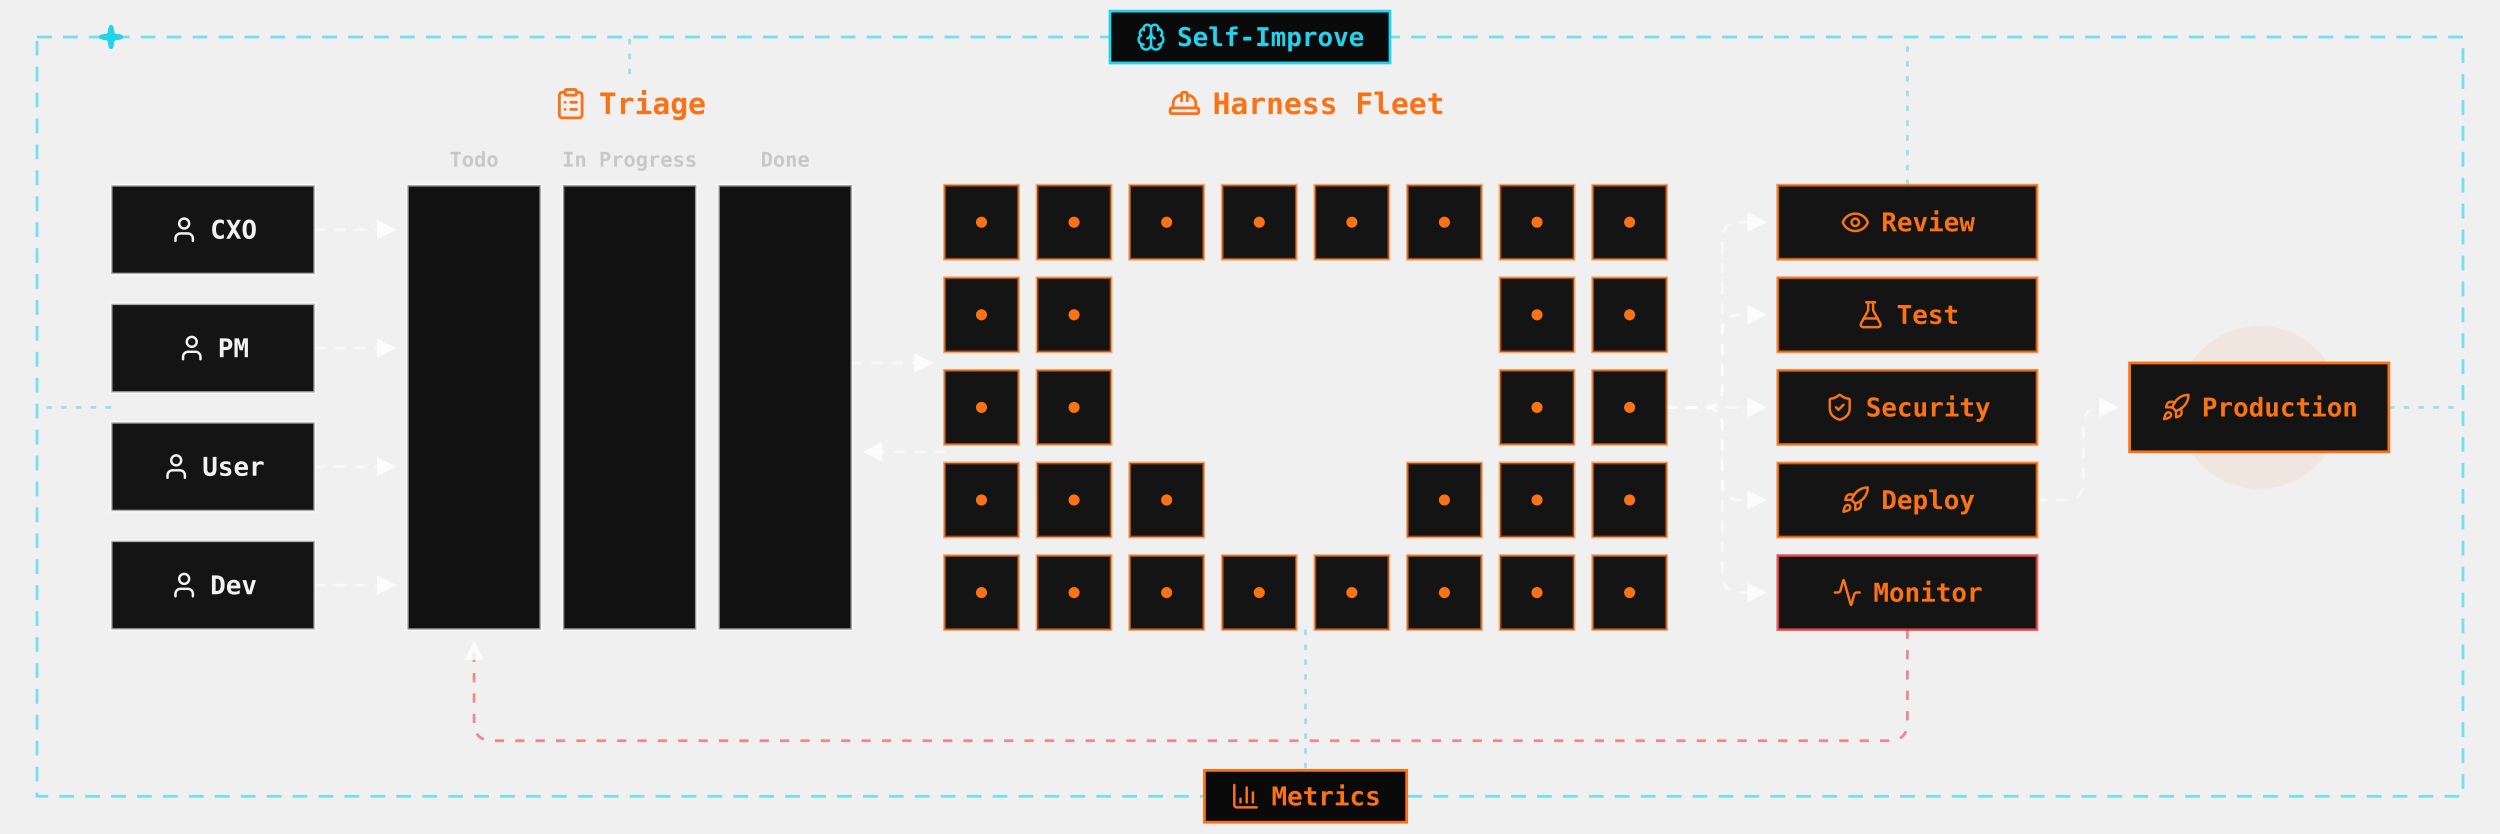
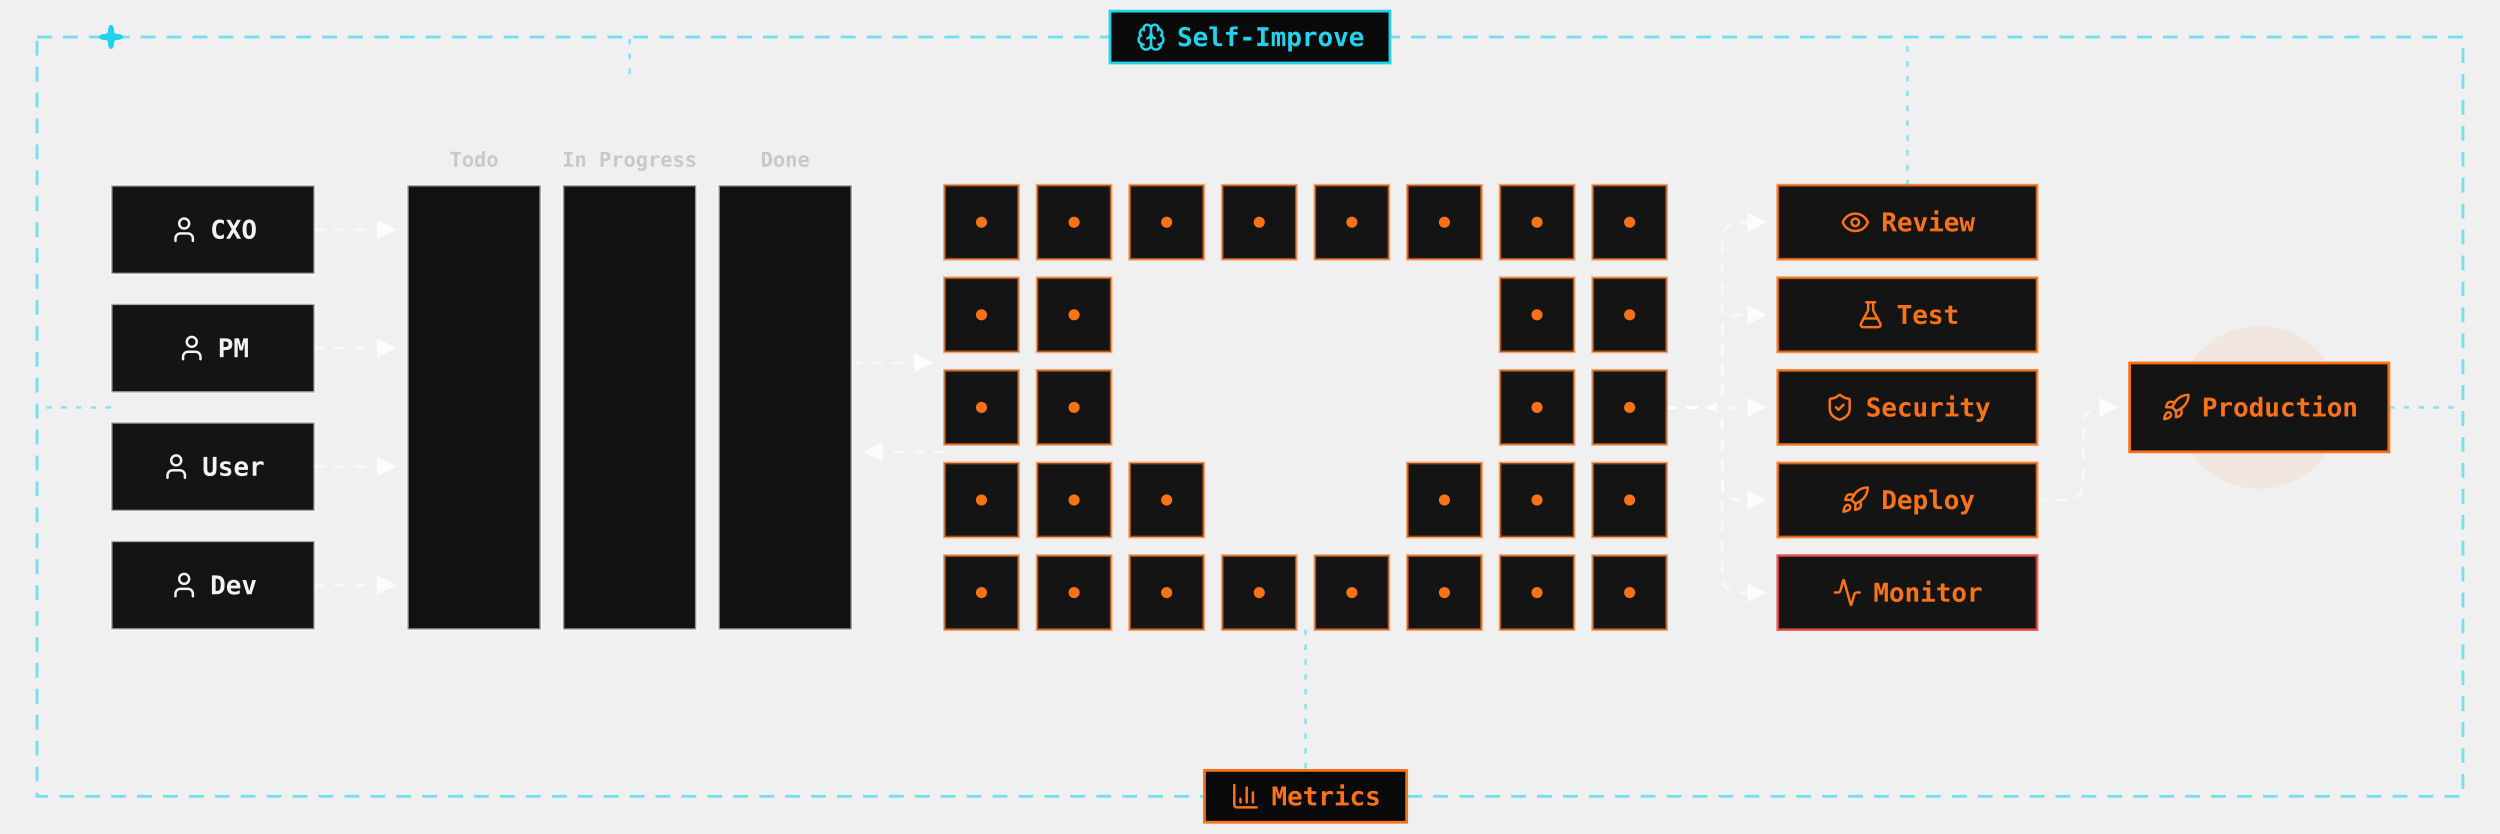
<svg xmlns="http://www.w3.org/2000/svg" viewBox="-60 -20 1350 450" font-family="Space Mono, ui-monospace, Menlo, monospace">
  <defs>
    <marker id="arr" viewBox="0 0 10 10" refX="8" refY="5" markerWidth="7" markerHeight="7" orient="auto">
      <path d="M0 0 L10 5 L0 10 Z" fill="rgba(255,255,255,0.8)" />
    </marker>
    <path id="u0" d="M110 104 H152" />
    <path id="u1" d="M110 168 H152" />
    <path id="u2" d="M110 232 H152" />
    <path id="u3" d="M110 296 H152" />
    <path id="tf" d="M400 176 H442" />
    <path id="ft" d="M450 224 H408" />
    <path id="s0" d="M840 200 H860 Q870 200 870 190 V110 Q870 100 880 100 H892" />
    <path id="s1" d="M840 200 H860 Q870 200 870 190 V160 Q870 150 880 150 H892" />
    <path id="s2" d="M840 200 H892" />
    <path id="s3" d="M840 200 H860 Q870 200 870 210 V240 Q870 250 880 250 H892" />
    <path id="s4" d="M840 200 H860 Q870 200 870 210 V290 Q870 300 880 300 H892" />
    <path id="dp" d="M1040 250 H1055 Q1065 250 1065 240 V210 Q1065 200 1075 200 H1082" />
    <path id="ob" d="M970 320 V370 Q970 380 960 380 H206 Q196 380 196 370 V328" />
  </defs>
  <g fill="none" stroke="rgba(255,255,255,0.55)" stroke-width="1.5" stroke-dasharray="5 6" stroke-linecap="round" marker-end="url(#arr)">
    <use href="#u0" />
    <use href="#u1" />
    <use href="#u2" />
    <use href="#u3" />
    <use href="#tf" />
    <use href="#ft" />
    <use href="#s0" />
    <use href="#s1" />
    <use href="#s2" />
    <use href="#s3" />
    <use href="#s4" />
    <use href="#dp" />
    <animate attributeName="stroke-dashoffset" from="0" to="-22" dur="1s" repeatCount="indefinite" />
  </g>
-   <use href="#ob" fill="none" stroke="rgba(239,68,68,0.6)" stroke-width="1.5" stroke-dasharray="5 6" marker-end="url(#arr)" />
  <path id="ring" d="M-40 0 H1270 V410 H-40 Z" fill="none" stroke="#22d3ee" stroke-opacity="0.6" stroke-width="1.5" stroke-dasharray="8 6">
    <animate attributeName="stroke-dashoffset" from="0" to="-28" dur="1.5s" repeatCount="indefinite" />
  </path>
  <g>
    <g transform="translate(-7 -7) scale(0.58)" fill="#22d3ee" stroke="#22d3ee" stroke-width="2" stroke-linejoin="round">
      <path d="M11.017 2.814a1 1 0 0 1 1.966 0l1.051 5.558a2 2 0 0 0 1.594 1.594l5.558 1.051a1 1 0 0 1 0 1.966l-5.558 1.051a2 2 0 0 0-1.594 1.594l-1.051 5.558a1 1 0 0 1-1.966 0l-1.051-5.558a2 2 0 0 0-1.594-1.594l-5.558-1.051a1 1 0 0 1 0-1.966l5.558-1.051a2 2 0 0 0 1.594-1.594z" />
    </g>
    <animateMotion dur="12s" begin="0s" repeatCount="indefinite">
      <mpath href="#ring" />
    </animateMotion>
  </g>
  <g>
    <g transform="translate(-7 -7) scale(0.58)" fill="#22d3ee" stroke="#22d3ee" stroke-width="2" stroke-linejoin="round">
      <path d="M11.017 2.814a1 1 0 0 1 1.966 0l1.051 5.558a2 2 0 0 0 1.594 1.594l5.558 1.051a1 1 0 0 1 0 1.966l-5.558 1.051a2 2 0 0 0-1.594 1.594l-1.051 5.558a1 1 0 0 1-1.966 0l-1.051-5.558a2 2 0 0 0-1.594-1.594l-5.558-1.051a1 1 0 0 1 0-1.966l5.558-1.051a2 2 0 0 0 1.594-1.594z" />
    </g>
    <animateMotion dur="12s" begin="-4s" repeatCount="indefinite">
      <mpath href="#ring" />
    </animateMotion>
  </g>
  <g>
    <g transform="translate(-7 -7) scale(0.58)" fill="#22d3ee" stroke="#22d3ee" stroke-width="2" stroke-linejoin="round">
      <path d="M11.017 2.814a1 1 0 0 1 1.966 0l1.051 5.558a2 2 0 0 0 1.594 1.594l5.558 1.051a1 1 0 0 1 0 1.966l-5.558 1.051a2 2 0 0 0-1.594 1.594l-1.051 5.558a1 1 0 0 1-1.966 0l-1.051-5.558a2 2 0 0 0-1.594-1.594l-5.558-1.051a1 1 0 0 1 0-1.966l5.558-1.051a2 2 0 0 0 1.594-1.594z" />
    </g>
    <animateMotion dur="12s" begin="-8s" repeatCount="indefinite">
      <mpath href="#ring" />
    </animateMotion>
  </g>
  <path d="M0 200 H-40" fill="none" stroke="#22d3ee" stroke-opacity="0.45" stroke-width="1.5" stroke-dasharray="3 5" />
  <circle r="4" fill="#fff" opacity="0">
    <animate attributeName="opacity" values="1;1;0;0" keyTimes="0;0.24;0.25;1" dur="6s" begin="-0.0s" repeatCount="indefinite" />
    <animateMotion path="M0 200 H-40" dur="6s" begin="-0.0s" repeatCount="indefinite" keyPoints="0;1;1" keyTimes="0;0.25;1" calcMode="linear" />
  </circle>
  <g opacity="0">
    <animate attributeName="opacity" values="0;0;1;1;0;0" keyTimes="0;0.5;0.51;0.74;0.75;1" dur="6s" begin="-0.0s" repeatCount="indefinite" />
    <g transform="translate(-7 -7) scale(0.58)" fill="#22d3ee" stroke="#22d3ee" stroke-width="2" stroke-linejoin="round">
      <path d="M11.017 2.814a1 1 0 0 1 1.966 0l1.051 5.558a2 2 0 0 0 1.594 1.594l5.558 1.051a1 1 0 0 1 0 1.966l-5.558 1.051a2 2 0 0 0-1.594 1.594l-1.051 5.558a1 1 0 0 1-1.966 0l-1.051-5.558a2 2 0 0 0-1.594-1.594l-5.558-1.051a1 1 0 0 1 0-1.966l5.558-1.051a2 2 0 0 0 1.594-1.594z" />
    </g>
    <animateMotion path="M-40 200 H0" dur="6s" begin="-0.0s" repeatCount="indefinite" keyPoints="0;0;1;1" keyTimes="0;0.5;0.75;1" calcMode="linear" />
  </g>
  <path d="M280 20 V0" fill="none" stroke="#22d3ee" stroke-opacity="0.45" stroke-width="1.5" stroke-dasharray="3 5" />
  <circle r="4" fill="#fff" opacity="0">
    <animate attributeName="opacity" values="1;1;0;0" keyTimes="0;0.24;0.25;1" dur="6s" begin="-0.1s" repeatCount="indefinite" />
    <animateMotion path="M280 20 V0" dur="6s" begin="-0.1s" repeatCount="indefinite" keyPoints="0;1;1" keyTimes="0;0.25;1" calcMode="linear" />
  </circle>
  <g opacity="0">
    <animate attributeName="opacity" values="0;0;1;1;0;0" keyTimes="0;0.5;0.51;0.74;0.75;1" dur="6s" begin="-0.1s" repeatCount="indefinite" />
    <g transform="translate(-7 -7) scale(0.58)" fill="#22d3ee" stroke="#22d3ee" stroke-width="2" stroke-linejoin="round">
      <path d="M11.017 2.814a1 1 0 0 1 1.966 0l1.051 5.558a2 2 0 0 0 1.594 1.594l5.558 1.051a1 1 0 0 1 0 1.966l-5.558 1.051a2 2 0 0 0-1.594 1.594l-1.051 5.558a1 1 0 0 1-1.966 0l-1.051-5.558a2 2 0 0 0-1.594-1.594l-5.558-1.051a1 1 0 0 1 0-1.966l5.558-1.051a2 2 0 0 0 1.594-1.594z" />
    </g>
    <animateMotion path="M280 0 V20" dur="6s" begin="-0.1s" repeatCount="indefinite" keyPoints="0;0;1;1" keyTimes="0;0.5;0.75;1" calcMode="linear" />
  </g>
  <path d="M970 80 V0" fill="none" stroke="#22d3ee" stroke-opacity="0.45" stroke-width="1.5" stroke-dasharray="3 5" />
  <circle r="4" fill="#fff" opacity="0">
    <animate attributeName="opacity" values="1;1;0;0" keyTimes="0;0.24;0.25;1" dur="6s" begin="-0.3s" repeatCount="indefinite" />
    <animateMotion path="M970 80 V0" dur="6s" begin="-0.3s" repeatCount="indefinite" keyPoints="0;1;1" keyTimes="0;0.25;1" calcMode="linear" />
  </circle>
  <g opacity="0">
    <animate attributeName="opacity" values="0;0;1;1;0;0" keyTimes="0;0.5;0.51;0.74;0.75;1" dur="6s" begin="-0.3s" repeatCount="indefinite" />
    <g transform="translate(-7 -7) scale(0.58)" fill="#22d3ee" stroke="#22d3ee" stroke-width="2" stroke-linejoin="round">
      <path d="M11.017 2.814a1 1 0 0 1 1.966 0l1.051 5.558a2 2 0 0 0 1.594 1.594l5.558 1.051a1 1 0 0 1 0 1.966l-5.558 1.051a2 2 0 0 0-1.594 1.594l-1.051 5.558a1 1 0 0 1-1.966 0l-1.051-5.558a2 2 0 0 0-1.594-1.594l-5.558-1.051a1 1 0 0 1 0-1.966l5.558-1.051a2 2 0 0 0 1.594-1.594z" />
    </g>
    <animateMotion path="M970 0 V80" dur="6s" begin="-0.3s" repeatCount="indefinite" keyPoints="0;0;1;1" keyTimes="0;0.5;0.75;1" calcMode="linear" />
  </g>
  <path d="M1230 200 H1270" fill="none" stroke="#22d3ee" stroke-opacity="0.45" stroke-width="1.5" stroke-dasharray="3 5" />
  <circle r="4" fill="#fff" opacity="0">
    <animate attributeName="opacity" values="1;1;0;0" keyTimes="0;0.24;0.25;1" dur="6s" begin="-0.4s" repeatCount="indefinite" />
    <animateMotion path="M1230 200 H1270" dur="6s" begin="-0.4s" repeatCount="indefinite" keyPoints="0;1;1" keyTimes="0;0.25;1" calcMode="linear" />
  </circle>
  <g opacity="0">
    <animate attributeName="opacity" values="0;0;1;1;0;0" keyTimes="0;0.5;0.51;0.74;0.75;1" dur="6s" begin="-0.4s" repeatCount="indefinite" />
    <g transform="translate(-7 -7) scale(0.58)" fill="#22d3ee" stroke="#22d3ee" stroke-width="2" stroke-linejoin="round">
      <path d="M11.017 2.814a1 1 0 0 1 1.966 0l1.051 5.558a2 2 0 0 0 1.594 1.594l5.558 1.051a1 1 0 0 1 0 1.966l-5.558 1.051a2 2 0 0 0-1.594 1.594l-1.051 5.558a1 1 0 0 1-1.966 0l-1.051-5.558a2 2 0 0 0-1.594-1.594l-5.558-1.051a1 1 0 0 1 0-1.966l5.558-1.051a2 2 0 0 0 1.594-1.594z" />
    </g>
    <animateMotion path="M1270 200 H1230" dur="6s" begin="-0.4s" repeatCount="indefinite" keyPoints="0;0;1;1" keyTimes="0;0.5;0.75;1" calcMode="linear" />
  </g>
  <path d="M645 320 V410" fill="none" stroke="#22d3ee" stroke-opacity="0.45" stroke-width="1.5" stroke-dasharray="3 5" />
  <circle r="4" fill="#fff" opacity="0">
    <animate attributeName="opacity" values="1;1;0;0" keyTimes="0;0.24;0.25;1" dur="6s" begin="-0.6s" repeatCount="indefinite" />
    <animateMotion path="M645 320 V410" dur="6s" begin="-0.6s" repeatCount="indefinite" keyPoints="0;1;1" keyTimes="0;0.25;1" calcMode="linear" />
  </circle>
  <g opacity="0">
    <animate attributeName="opacity" values="0;0;1;1;0;0" keyTimes="0;0.5;0.51;0.74;0.75;1" dur="6s" begin="-0.6s" repeatCount="indefinite" />
    <g transform="translate(-7 -7) scale(0.58)" fill="#22d3ee" stroke="#22d3ee" stroke-width="2" stroke-linejoin="round">
      <path d="M11.017 2.814a1 1 0 0 1 1.966 0l1.051 5.558a2 2 0 0 0 1.594 1.594l5.558 1.051a1 1 0 0 1 0 1.966l-5.558 1.051a2 2 0 0 0-1.594 1.594l-1.051 5.558a1 1 0 0 1-1.966 0l-1.051-5.558a2 2 0 0 0-1.594-1.594l-5.558-1.051a1 1 0 0 1 0-1.966l5.558-1.051a2 2 0 0 0 1.594-1.594z" />
    </g>
    <animateMotion path="M645 410 V320" dur="6s" begin="-0.6s" repeatCount="indefinite" keyPoints="0;0;1;1" keyTimes="0;0.5;0.75;1" calcMode="linear" />
  </g>
  <rect x="590.4" y="396" width="109.2" height="28" fill="#0a0a0a" stroke="#f97316" stroke-width="1.5" />
  <rect x="590.4" y="396" width="109.2" height="28" fill="rgba(249,115,22,0.15)" opacity="0">
    <animate attributeName="opacity" values="0;0;1;0;0" keyTimes="0;0.24;0.26;0.45;1" dur="6s" begin="0s" repeatCount="indefinite" />
  </rect>
  <g transform="translate(604.5 401.9) scale(0.671)" fill="none" stroke="#f97316" stroke-width="2" stroke-linecap="round" stroke-linejoin="round">
    <path d="M3 3v16a2 2 0 0 0 2 2h16" />
    <path d="M18 17V9" />
    <path d="M13 17V5" />
    <path d="M8 17v-3" />
  </g>
  <text x="626.6" y="414.9" font-size="14" font-weight="700" fill="#f97316">Metrics</text>
  <circle r="5" fill="#fff" opacity="0">
    <animate attributeName="opacity" values="0;0;1;1;0;0" keyTimes="0;0.25;0.26;0.49;0.5;1" dur="6s" begin="0s" repeatCount="indefinite" />
    <animateMotion path="M699.6 410 H1270 V0 H690.6" dur="6s" begin="0s" repeatCount="indefinite" keyPoints="0;0;1;1" keyTimes="0;0.25;0.5;1" calcMode="linear" />
  </circle>
  <rect x="539.4" y="-14" width="151.2" height="28" fill="#0a0a0a" stroke="#22d3ee" stroke-width="1.5" />
  <rect x="539.4" y="-14" width="151.2" height="28" fill="rgba(34,211,238,0.18)" opacity="0">
    <animate attributeName="opacity" values="0;0;1;0;0" keyTimes="0;0.49;0.51;0.7;1" dur="6s" begin="0s" repeatCount="indefinite" />
  </rect>
  <g transform="translate(553.5 -8.0) scale(0.671)" fill="none" stroke="#22d3ee" stroke-width="2" stroke-linecap="round" stroke-linejoin="round">
    <path d="M12 18V5" />
    <path d="M15 13a4.17 4.17 0 0 1-3-4 4.17 4.17 0 0 1-3 4" />
    <path d="M17.598 6.5A3 3 0 1 0 12 5a3 3 0 1 0-5.598 1.5" />
    <path d="M17.997 5.125a4 4 0 0 1 2.526 5.77" />
    <path d="M18 18a4 4 0 0 0 2-7.464" />
    <path d="M19.967 17.483A4 4 0 1 1 12 18a4 4 0 1 1-7.967-.517" />
    <path d="M6 18a4 4 0 0 1-2-7.464" />
    <path d="M6.003 5.125a4 4 0 0 0-2.526 5.77" />
  </g>
  <text x="575.6" y="4.9" font-size="14" font-weight="700" fill="#22d3ee">Self-Improve</text>
  <circle r="5" fill="#f97316" opacity="0">
    <animate attributeName="opacity" values="1;1;0;0" keyTimes="0;0.495;0.500;1" dur="4s" begin="-0.5s" repeatCount="indefinite" />
    <animateMotion dur="4s" begin="-0.5s" repeatCount="indefinite" keyPoints="0;1;1" keyTimes="0;0.5;1" calcMode="linear">
      <mpath href="#u0" />
    </animateMotion>
  </circle>
  <circle r="5" fill="#f97316" opacity="0">
    <animate attributeName="opacity" values="1;1;0;0" keyTimes="0;0.495;0.500;1" dur="5s" begin="-2s" repeatCount="indefinite" />
    <animateMotion dur="5s" begin="-2s" repeatCount="indefinite" keyPoints="0;1;1" keyTimes="0;0.5;1" calcMode="linear">
      <mpath href="#u1" />
    </animateMotion>
  </circle>
  <circle r="5" fill="#f97316" opacity="0">
    <animate attributeName="opacity" values="1;1;0;0" keyTimes="0;0.495;0.500;1" dur="4.5s" begin="-3.5s" repeatCount="indefinite" />
    <animateMotion dur="4.5s" begin="-3.5s" repeatCount="indefinite" keyPoints="0;1;1" keyTimes="0;0.5;1" calcMode="linear">
      <mpath href="#u2" />
    </animateMotion>
  </circle>
  <circle r="5" fill="#f97316" opacity="0">
    <animate attributeName="opacity" values="1;1;0;0" keyTimes="0;0.495;0.500;1" dur="5.5s" begin="-1.2s" repeatCount="indefinite" />
    <animateMotion dur="5.5s" begin="-1.2s" repeatCount="indefinite" keyPoints="0;1;1" keyTimes="0;0.5;1" calcMode="linear">
      <mpath href="#u3" />
    </animateMotion>
  </circle>
  <circle r="5" fill="#f97316" opacity="0">
    <animate attributeName="opacity" values="1;1;0;0" keyTimes="0;0.495;0.500;1" dur="2s" begin="-0.3s" repeatCount="indefinite" />
    <animateMotion dur="2s" begin="-0.3s" repeatCount="indefinite" keyPoints="0;1;1" keyTimes="0;0.5;1" calcMode="linear">
      <mpath href="#tf" />
    </animateMotion>
  </circle>
  <circle r="5" fill="#fff" opacity="0">
    <animate attributeName="opacity" values="1;1;0;0" keyTimes="0;0.495;0.500;1" dur="2.4s" begin="-1.2s" repeatCount="indefinite" />
    <animateMotion dur="2.4s" begin="-1.2s" repeatCount="indefinite" keyPoints="0;1;1" keyTimes="0;0.5;1" calcMode="linear">
      <mpath href="#ft" />
    </animateMotion>
  </circle>
  <circle r="5" fill="#f97316" opacity="0">
    <animate attributeName="opacity" values="1;1;0;0" keyTimes="0;0.395;0.400;1" dur="5s" begin="0.0s" repeatCount="indefinite" />
    <animateMotion dur="5s" begin="0.0s" repeatCount="indefinite" keyPoints="0;1;1" keyTimes="0;0.4;1" calcMode="linear">
      <mpath href="#s0" />
    </animateMotion>
  </circle>
  <circle r="5" fill="#fff" opacity="0">
    <animate attributeName="opacity" values="1;1;0;0" keyTimes="0;0.395;0.400;1" dur="5s" begin="-1.0s" repeatCount="indefinite" />
    <animateMotion dur="5s" begin="-1.0s" repeatCount="indefinite" keyPoints="0;1;1" keyTimes="0;0.4;1" calcMode="linear">
      <mpath href="#s1" />
    </animateMotion>
  </circle>
  <circle r="5" fill="#f97316" opacity="0">
    <animate attributeName="opacity" values="1;1;0;0" keyTimes="0;0.395;0.400;1" dur="5s" begin="-2.0s" repeatCount="indefinite" />
    <animateMotion dur="5s" begin="-2.0s" repeatCount="indefinite" keyPoints="0;1;1" keyTimes="0;0.4;1" calcMode="linear">
      <mpath href="#s2" />
    </animateMotion>
  </circle>
  <circle r="5" fill="#fff" opacity="0">
    <animate attributeName="opacity" values="1;1;0;0" keyTimes="0;0.395;0.400;1" dur="5s" begin="-3.0s" repeatCount="indefinite" />
    <animateMotion dur="5s" begin="-3.0s" repeatCount="indefinite" keyPoints="0;1;1" keyTimes="0;0.4;1" calcMode="linear">
      <mpath href="#s3" />
    </animateMotion>
  </circle>
  <circle r="5" fill="#f97316" opacity="0">
    <animate attributeName="opacity" values="1;1;0;0" keyTimes="0;0.395;0.400;1" dur="5s" begin="-4.0s" repeatCount="indefinite" />
    <animateMotion dur="5s" begin="-4.0s" repeatCount="indefinite" keyPoints="0;1;1" keyTimes="0;0.4;1" calcMode="linear">
      <mpath href="#s4" />
    </animateMotion>
  </circle>
  <circle r="5" fill="#fff" opacity="0">
    <animate attributeName="opacity" values="1;1;0;0" keyTimes="0;0.495;0.500;1" dur="3s" begin="-1s" repeatCount="indefinite" />
    <animateMotion dur="3s" begin="-1s" repeatCount="indefinite" keyPoints="0;1;1" keyTimes="0;0.5;1" calcMode="linear">
      <mpath href="#dp" />
    </animateMotion>
  </circle>
-   <circle r="5" fill="#ef4444" opacity="0">
-     <animate attributeName="opacity" values="1;1;0;0" keyTimes="0;0.595;0.600;1" dur="6s" begin="-1s" repeatCount="indefinite" />
-     <animateMotion dur="6s" begin="-1s" repeatCount="indefinite" keyPoints="0;1;1" keyTimes="0;0.6;1" calcMode="linear">
-       <mpath href="#ob" />
-     </animateMotion>
-   </circle>
  <rect x="0" y="80" width="110" height="48" fill="#141414" stroke="#fff" stroke-width="1.5" stroke-opacity="0.65" />
  <rect x="0" y="80" width="110" height="48" fill="rgba(255,255,255,0.1)" stroke="#fff" stroke-width="1.5" opacity="0">
    <animate attributeName="opacity" values="0.8;0;0;0.8" keyTimes="0;0.2;0.95;1" dur="4s" begin="-0.5s" repeatCount="indefinite" />
  </rect>
  <g transform="translate(31.4 96.0) scale(0.671)" fill="none" stroke="#f2f2f2" stroke-width="2" stroke-linecap="round" stroke-linejoin="round">
    <path d="M19 21v-2a4 4 0 0 0-4-4H9a4 4 0 0 0-4 4v2" />
    <circle cx="12" cy="7" r="4" />
  </g>
  <text x="53.5" y="108.9" font-size="14" font-weight="700" fill="#f2f2f2">CXO</text>
  <rect x="0" y="144" width="110" height="48" fill="#141414" stroke="#fff" stroke-width="1.5" stroke-opacity="0.65" />
  <rect x="0" y="144" width="110" height="48" fill="rgba(255,255,255,0.1)" stroke="#fff" stroke-width="1.5" opacity="0">
    <animate attributeName="opacity" values="0.8;0;0;0.8" keyTimes="0;0.2;0.95;1" dur="5s" begin="-2s" repeatCount="indefinite" />
  </rect>
  <g transform="translate(35.5 159.9) scale(0.671)" fill="none" stroke="#f2f2f2" stroke-width="2" stroke-linecap="round" stroke-linejoin="round">
    <path d="M19 21v-2a4 4 0 0 0-4-4H9a4 4 0 0 0-4 4v2" />
    <circle cx="12" cy="7" r="4" />
  </g>
  <text x="57.6" y="172.9" font-size="14" font-weight="700" fill="#f2f2f2">PM</text>
  <rect x="0" y="208" width="110" height="48" fill="#141414" stroke="#fff" stroke-width="1.5" stroke-opacity="0.65" />
  <rect x="0" y="208" width="110" height="48" fill="rgba(255,255,255,0.1)" stroke="#fff" stroke-width="1.5" opacity="0">
    <animate attributeName="opacity" values="0.8;0;0;0.8" keyTimes="0;0.2;0.95;1" dur="4.5s" begin="-3.5s" repeatCount="indefinite" />
  </rect>
  <g transform="translate(27.1 223.9) scale(0.671)" fill="none" stroke="#f2f2f2" stroke-width="2" stroke-linecap="round" stroke-linejoin="round">
    <path d="M19 21v-2a4 4 0 0 0-4-4H9a4 4 0 0 0-4 4v2" />
    <circle cx="12" cy="7" r="4" />
  </g>
  <text x="49.2" y="236.9" font-size="14" font-weight="700" fill="#f2f2f2">User</text>
  <rect x="0" y="272" width="110" height="48" fill="#141414" stroke="#fff" stroke-width="1.5" stroke-opacity="0.65" />
  <rect x="0" y="272" width="110" height="48" fill="rgba(255,255,255,0.1)" stroke="#fff" stroke-width="1.5" opacity="0">
    <animate attributeName="opacity" values="0.8;0;0;0.8" keyTimes="0;0.2;0.95;1" dur="5.5s" begin="-1.2s" repeatCount="indefinite" />
  </rect>
  <g transform="translate(31.4 287.9) scale(0.671)" fill="none" stroke="#f2f2f2" stroke-width="2" stroke-linecap="round" stroke-linejoin="round">
    <path d="M19 21v-2a4 4 0 0 0-4-4H9a4 4 0 0 0-4 4v2" />
    <circle cx="12" cy="7" r="4" />
  </g>
  <text x="53.5" y="300.9" font-size="14" font-weight="700" fill="#f2f2f2">Dev</text>
-   <g transform="translate(239.0 26.8) scale(0.767)" fill="none" stroke="#f97316" stroke-width="2" stroke-linecap="round" stroke-linejoin="round">
-     <rect width="8" height="4" x="8" y="2" rx="1" ry="1" />
-     <path d="M16 4h2a2 2 0 0 1 2 2v14a2 2 0 0 1-2 2H6a2 2 0 0 1-2-2V6a2 2 0 0 1 2-2h2" />
-     <path d="M12 11h4" />
-     <path d="M12 16h4" />
-     <path d="M8 11h.01" />
-     <path d="M8 16h.01" />
-   </g>
-   <text x="263.4" y="41.6" font-size="16" font-weight="700" fill="#f97316">Triage</text>
  <rect x="160" y="80" width="72" height="240" fill="#111" stroke="rgba(255,255,255,0.55)" stroke-width="1.5" />
  <text x="196" y="70" text-anchor="middle" font-size="11" font-weight="700" fill="#c8c8c8">Todo</text>
  <rect x="244" y="80" width="72" height="240" fill="#111" stroke="rgba(255,255,255,0.55)" stroke-width="1.5" />
  <text x="280" y="70" text-anchor="middle" font-size="11" font-weight="700" fill="#c8c8c8">In Progress</text>
  <rect x="328" y="80" width="72" height="240" fill="#111" stroke="rgba(255,255,255,0.55)" stroke-width="1.5" />
  <text x="364" y="70" text-anchor="middle" font-size="11" font-weight="700" fill="#c8c8c8">Done</text>
  <g opacity="0">
    <animate attributeName="opacity" values="0;1;1;0" keyTimes="0;0.05;0.9;1" dur="12s" begin="-1s" repeatCount="indefinite" />
    <animateTransform attributeName="transform" type="translate" values="0 0;0 0;84 0;84 0;168 0;168 0" keyTimes="0;0.3;0.35;0.6;0.65;1" dur="12s" begin="-1s" repeatCount="indefinite" />
    <rect x="165" y="86.0" width="62" height="22" fill="#141414" stroke="rgba(255,255,255,0.55)" />
    <rect x="165" y="86.0" width="4" height="22" fill="#f97316" />
    <text x="198.0" y="101.0" text-anchor="middle" font-size="10" fill="#fff">FEAT 41</text>
  </g>
  <g opacity="0">
    <animate attributeName="opacity" values="0;1;1;0" keyTimes="0;0.05;0.9;1" dur="12s" begin="-7s" repeatCount="indefinite" />
    <animateTransform attributeName="transform" type="translate" values="0 0;0 0;84 0;84 0;168 0;168 0" keyTimes="0;0.3;0.35;0.6;0.65;1" dur="12s" begin="-7s" repeatCount="indefinite" />
    <rect x="165" y="86.0" width="62" height="22" fill="#141414" stroke="rgba(255,255,255,0.55)" />
    <rect x="165" y="86.0" width="4" height="22" fill="#f97316" />
    <text x="198.0" y="101.0" text-anchor="middle" font-size="10" fill="#fff">FEAT 45</text>
  </g>
  <g opacity="0">
    <animate attributeName="opacity" values="0;1;1;0" keyTimes="0;0.05;0.9;1" dur="12s" begin="-5s" repeatCount="indefinite" />
    <animateTransform attributeName="transform" type="translate" values="0 0;0 0;84 0;84 0;168 0;168 0" keyTimes="0;0.3;0.35;0.6;0.65;1" dur="12s" begin="-5s" repeatCount="indefinite" />
    <rect x="165" y="115.4" width="62" height="22" fill="#141414" stroke="rgba(255,255,255,0.55)" />
    <rect x="165" y="115.4" width="4" height="22" fill="#f97316" />
    <text x="198.0" y="130.4" text-anchor="middle" font-size="10" fill="#fff">FEAT 42</text>
  </g>
  <g opacity="0">
    <animate attributeName="opacity" values="0;1;1;0" keyTimes="0;0.05;0.9;1" dur="12s" begin="-11s" repeatCount="indefinite" />
    <animateTransform attributeName="transform" type="translate" values="0 0;0 0;84 0;84 0;168 0;168 0" keyTimes="0;0.3;0.35;0.6;0.65;1" dur="12s" begin="-11s" repeatCount="indefinite" />
    <rect x="165" y="115.4" width="62" height="22" fill="#141414" stroke="rgba(255,255,255,0.55)" />
    <rect x="165" y="115.4" width="4" height="22" fill="#ef4444" />
    <text x="198.0" y="130.4" text-anchor="middle" font-size="10" fill="#fff">BUG 52</text>
  </g>
  <g opacity="0">
    <animate attributeName="opacity" values="0;1;1;0" keyTimes="0;0.05;0.9;1" dur="12s" begin="-9s" repeatCount="indefinite" />
    <animateTransform attributeName="transform" type="translate" values="0 0;0 0;84 0;84 0;168 0;168 0" keyTimes="0;0.3;0.35;0.6;0.65;1" dur="12s" begin="-9s" repeatCount="indefinite" />
    <rect x="165" y="144.9" width="62" height="22" fill="#141414" stroke="rgba(255,255,255,0.55)" />
    <rect x="165" y="144.9" width="4" height="22" fill="#f97316" />
    <text x="198.0" y="159.9" text-anchor="middle" font-size="10" fill="#fff">FEAT 43</text>
  </g>
  <g opacity="0">
    <animate attributeName="opacity" values="0;1;1;0" keyTimes="0;0.05;0.9;1" dur="12s" begin="-3s" repeatCount="indefinite" />
    <animateTransform attributeName="transform" type="translate" values="0 0;0 0;84 0;84 0;168 0;168 0" keyTimes="0;0.3;0.35;0.6;0.65;1" dur="12s" begin="-3s" repeatCount="indefinite" />
    <rect x="165" y="144.9" width="62" height="22" fill="#141414" stroke="rgba(255,255,255,0.55)" />
    <rect x="165" y="144.9" width="4" height="22" fill="#f97316" />
    <text x="198.0" y="159.9" text-anchor="middle" font-size="10" fill="#fff">FEAT 46</text>
  </g>
  <g opacity="0">
    <animate attributeName="opacity" values="0;1;1;0" keyTimes="0;0.05;0.9;1" dur="12s" begin="-6s" repeatCount="indefinite" />
    <animateTransform attributeName="transform" type="translate" values="0 0;0 0;84 0;84 0;168 0;168 0" keyTimes="0;0.3;0.35;0.6;0.65;1" dur="12s" begin="-6s" repeatCount="indefinite" />
    <rect x="165" y="174.3" width="62" height="22" fill="#141414" stroke="rgba(255,255,255,0.55)" />
    <rect x="165" y="174.3" width="4" height="22" fill="#ef4444" />
    <text x="198.0" y="189.3" text-anchor="middle" font-size="10" fill="#fff">BUG 51</text>
  </g>
  <g opacity="0">
    <animate attributeName="opacity" values="0;1;1;0" keyTimes="0;0.05;0.9;1" dur="12s" begin="-0.5s" repeatCount="indefinite" />
    <animateTransform attributeName="transform" type="translate" values="0 0;0 0;84 0;84 0;168 0;168 0" keyTimes="0;0.3;0.35;0.6;0.65;1" dur="12s" begin="-0.5s" repeatCount="indefinite" />
    <rect x="165" y="174.3" width="62" height="22" fill="#141414" stroke="rgba(255,255,255,0.55)" />
    <rect x="165" y="174.3" width="4" height="22" fill="#f97316" />
    <text x="198.0" y="189.3" text-anchor="middle" font-size="10" fill="#fff">CHORE 47</text>
  </g>
  <g opacity="0">
    <animate attributeName="opacity" values="0;1;1;0" keyTimes="0;0.05;0.9;1" dur="12s" begin="-2.5s" repeatCount="indefinite" />
    <animateTransform attributeName="transform" type="translate" values="0 0;0 0;84 0;84 0;168 0;168 0" keyTimes="0;0.3;0.35;0.6;0.65;1" dur="12s" begin="-2.5s" repeatCount="indefinite" />
    <rect x="165" y="203.7" width="62" height="22" fill="#141414" stroke="rgba(255,255,255,0.55)" />
    <rect x="165" y="203.7" width="4" height="22" fill="#f97316" />
    <text x="198.0" y="218.7" text-anchor="middle" font-size="10" fill="#fff">CHORE 44</text>
  </g>
  <g opacity="0">
    <animate attributeName="opacity" values="0;1;1;0" keyTimes="0;0.05;0.9;1" dur="12s" begin="-8.5s" repeatCount="indefinite" />
    <animateTransform attributeName="transform" type="translate" values="0 0;0 0;84 0;84 0;168 0;168 0" keyTimes="0;0.3;0.35;0.6;0.65;1" dur="12s" begin="-8.5s" repeatCount="indefinite" />
    <rect x="165" y="203.7" width="62" height="22" fill="#141414" stroke="rgba(255,255,255,0.55)" />
    <rect x="165" y="203.7" width="4" height="22" fill="#f97316" />
    <text x="198.0" y="218.7" text-anchor="middle" font-size="10" fill="#fff">FEAT 48</text>
  </g>
  <g opacity="0">
    <animate attributeName="opacity" values="0;1;1;0" keyTimes="0;0.05;0.9;1" dur="12s" begin="-4s" repeatCount="indefinite" />
    <animateTransform attributeName="transform" type="translate" values="0 0;0 0;84 0;84 0;168 0;168 0" keyTimes="0;0.3;0.35;0.6;0.65;1" dur="12s" begin="-4s" repeatCount="indefinite" />
    <rect x="165" y="233.1" width="62" height="22" fill="#141414" stroke="rgba(255,255,255,0.55)" />
    <rect x="165" y="233.1" width="4" height="22" fill="#f97316" />
    <text x="198.0" y="248.1" text-anchor="middle" font-size="10" fill="#fff">FEAT 49</text>
  </g>
  <g opacity="0">
    <animate attributeName="opacity" values="0;1;1;0" keyTimes="0;0.05;0.9;1" dur="12s" begin="-10s" repeatCount="indefinite" />
    <animateTransform attributeName="transform" type="translate" values="0 0;0 0;84 0;84 0;168 0;168 0" keyTimes="0;0.3;0.35;0.6;0.65;1" dur="12s" begin="-10s" repeatCount="indefinite" />
    <rect x="165" y="233.1" width="62" height="22" fill="#141414" stroke="rgba(255,255,255,0.55)" />
    <rect x="165" y="233.1" width="4" height="22" fill="#f97316" />
    <text x="198.0" y="248.1" text-anchor="middle" font-size="10" fill="#fff">CHORE 50</text>
  </g>
  <g opacity="0">
    <animate attributeName="opacity" values="0;1;1;0" keyTimes="0;0.05;0.9;1" dur="12s" begin="-1.8s" repeatCount="indefinite" />
    <animateTransform attributeName="transform" type="translate" values="0 0;0 0;84 0;84 0;168 0;168 0" keyTimes="0;0.3;0.35;0.6;0.65;1" dur="12s" begin="-1.8s" repeatCount="indefinite" />
    <rect x="165" y="262.6" width="62" height="22" fill="#141414" stroke="rgba(255,255,255,0.55)" />
    <rect x="165" y="262.6" width="4" height="22" fill="#ef4444" />
    <text x="198.0" y="277.6" text-anchor="middle" font-size="10" fill="#fff">BUG 53</text>
  </g>
  <g opacity="0">
    <animate attributeName="opacity" values="0;1;1;0" keyTimes="0;0.05;0.9;1" dur="12s" begin="-7.8s" repeatCount="indefinite" />
    <animateTransform attributeName="transform" type="translate" values="0 0;0 0;84 0;84 0;168 0;168 0" keyTimes="0;0.3;0.35;0.6;0.65;1" dur="12s" begin="-7.8s" repeatCount="indefinite" />
    <rect x="165" y="262.6" width="62" height="22" fill="#141414" stroke="rgba(255,255,255,0.55)" />
    <rect x="165" y="262.6" width="4" height="22" fill="#f97316" />
    <text x="198.0" y="277.6" text-anchor="middle" font-size="10" fill="#fff">FEAT 54</text>
  </g>
  <g opacity="0">
    <animate attributeName="opacity" values="0;1;1;0" keyTimes="0;0.05;0.9;1" dur="12s" begin="-5.5s" repeatCount="indefinite" />
    <animateTransform attributeName="transform" type="translate" values="0 0;0 0;84 0;84 0;168 0;168 0" keyTimes="0;0.3;0.35;0.6;0.65;1" dur="12s" begin="-5.5s" repeatCount="indefinite" />
    <rect x="165" y="292.0" width="62" height="22" fill="#141414" stroke="rgba(255,255,255,0.55)" />
    <rect x="165" y="292.0" width="4" height="22" fill="#f97316" />
    <text x="198.0" y="307.0" text-anchor="middle" font-size="10" fill="#fff">CHORE 55</text>
  </g>
  <g opacity="0">
    <animate attributeName="opacity" values="0;1;1;0" keyTimes="0;0.05;0.9;1" dur="12s" begin="-11.5s" repeatCount="indefinite" />
    <animateTransform attributeName="transform" type="translate" values="0 0;0 0;84 0;84 0;168 0;168 0" keyTimes="0;0.3;0.35;0.6;0.65;1" dur="12s" begin="-11.5s" repeatCount="indefinite" />
    <rect x="165" y="292.0" width="62" height="22" fill="#141414" stroke="rgba(255,255,255,0.55)" />
    <rect x="165" y="292.0" width="4" height="22" fill="#f97316" />
    <text x="198.0" y="307.0" text-anchor="middle" font-size="10" fill="#fff">FEAT 56</text>
  </g>
-   <g transform="translate(570.4 26.8) scale(0.767)" fill="none" stroke="#f97316" stroke-width="2" stroke-linecap="round" stroke-linejoin="round">
-     <path d="M10 10V5a1 1 0 0 1 1-1h2a1 1 0 0 1 1 1v5" />
-     <path d="M14 6a6 6 0 0 1 6 6v3" />
-     <path d="M4 15v-3a6 6 0 0 1 6-6" />
-     <rect x="2" y="15" width="20" height="4" rx="1" />
-   </g>
-   <text x="594.8" y="41.6" font-size="16" font-weight="700" fill="#f97316">Harness Fleet</text>
  <rect x="450" y="80" width="40" height="40" fill="#141414" stroke="#f97316" stroke-width="1.5" stroke-opacity="0.6" />
  <circle cx="470" cy="100" r="3" fill="#f97316">
    <animate attributeName="opacity" values="1;0.2;1" dur="0.8s" repeatCount="indefinite" />
  </circle>
  <rect x="500" y="80" width="40" height="40" fill="#141414" stroke="#f97316" stroke-width="1.5" stroke-opacity="0.6" />
  <circle cx="520" cy="100" r="3" fill="#f97316">
    <animate attributeName="opacity" values="1;0.2;1" dur="1.0s" repeatCount="indefinite" />
  </circle>
  <rect x="550" y="80" width="40" height="40" fill="#141414" stroke="#f97316" stroke-width="1.5" stroke-opacity="0.6" />
  <circle cx="570" cy="100" r="3" fill="#f97316">
    <animate attributeName="opacity" values="1;0.2;1" dur="1.2s" repeatCount="indefinite" />
  </circle>
  <rect x="600" y="80" width="40" height="40" fill="#141414" stroke="#f97316" stroke-width="1.5" stroke-opacity="0.6" />
  <circle cx="620" cy="100" r="3" fill="#f97316">
    <animate attributeName="opacity" values="1;0.2;1" dur="1.4s" repeatCount="indefinite" />
  </circle>
  <rect x="650" y="80" width="40" height="40" fill="#141414" stroke="#f97316" stroke-width="1.5" stroke-opacity="0.6" />
  <circle cx="670" cy="100" r="3" fill="#f97316">
    <animate attributeName="opacity" values="1;0.2;1" dur="1.6s" repeatCount="indefinite" />
  </circle>
  <rect x="700" y="80" width="40" height="40" fill="#141414" stroke="#f97316" stroke-width="1.5" stroke-opacity="0.6" />
  <circle cx="720" cy="100" r="3" fill="#f97316">
    <animate attributeName="opacity" values="1;0.2;1" dur="1.8s" repeatCount="indefinite" />
  </circle>
  <rect x="750" y="80" width="40" height="40" fill="#141414" stroke="#f97316" stroke-width="1.5" stroke-opacity="0.6" />
  <circle cx="770" cy="100" r="3" fill="#f97316">
    <animate attributeName="opacity" values="1;0.2;1" dur="2.0s" repeatCount="indefinite" />
  </circle>
  <rect x="800" y="80" width="40" height="40" fill="#141414" stroke="#f97316" stroke-width="1.5" stroke-opacity="0.6" />
  <circle cx="820" cy="100" r="3" fill="#f97316">
    <animate attributeName="opacity" values="1;0.2;1" dur="0.8s" repeatCount="indefinite" />
  </circle>
  <rect x="450" y="130" width="40" height="40" fill="#141414" stroke="#f97316" stroke-width="1.5" stroke-opacity="0.6" />
  <circle cx="470" cy="150" r="3" fill="#f97316">
    <animate attributeName="opacity" values="1;0.2;1" dur="1.0s" repeatCount="indefinite" />
  </circle>
  <rect x="500" y="130" width="40" height="40" fill="#141414" stroke="#f97316" stroke-width="1.5" stroke-opacity="0.6" />
  <circle cx="520" cy="150" r="3" fill="#f97316">
    <animate attributeName="opacity" values="1;0.2;1" dur="1.2s" repeatCount="indefinite" />
  </circle>
  <g opacity="0">
    <animate attributeName="opacity" values="0;0;1;1;0;0" keyTimes="0;0.24;0.28;0.76;0.80;1" dur="12s" begin="-2s" repeatCount="indefinite" />
    <rect x="550" y="130" width="40" height="40" fill="#141414" stroke="#f97316" stroke-width="1.5" stroke-opacity="0.6" />
    <circle cx="570" cy="150" r="3" fill="#f97316">
      <animate attributeName="opacity" values="1;0.2;1" dur="1.4s" repeatCount="indefinite" />
    </circle>
  </g>
  <g opacity="0">
    <animate attributeName="opacity" values="0;0;1;1;0;0" keyTimes="0;0.06;0.10;0.64;0.68;1" dur="12s" begin="-2s" repeatCount="indefinite" />
    <rect x="600" y="130" width="40" height="40" fill="#141414" stroke="#f97316" stroke-width="1.5" stroke-opacity="0.6" />
    <circle cx="620" cy="150" r="3" fill="#f97316">
      <animate attributeName="opacity" values="1;0.2;1" dur="1.6s" repeatCount="indefinite" />
    </circle>
  </g>
  <g opacity="0">
    <animate attributeName="opacity" values="0;0;1;1;0;0" keyTimes="0;0.09;0.13;0.66;0.70;1" dur="12s" begin="-2s" repeatCount="indefinite" />
    <rect x="650" y="130" width="40" height="40" fill="#141414" stroke="#f97316" stroke-width="1.5" stroke-opacity="0.6" />
    <circle cx="670" cy="150" r="3" fill="#f97316">
      <animate attributeName="opacity" values="1;0.2;1" dur="1.8s" repeatCount="indefinite" />
    </circle>
  </g>
  <g opacity="0">
    <animate attributeName="opacity" values="0;0;1;1;0;0" keyTimes="0;0.27;0.31;0.78;0.82;1" dur="12s" begin="-2s" repeatCount="indefinite" />
    <rect x="700" y="130" width="40" height="40" fill="#141414" stroke="#f97316" stroke-width="1.5" stroke-opacity="0.6" />
    <circle cx="720" cy="150" r="3" fill="#f97316">
      <animate attributeName="opacity" values="1;0.2;1" dur="2.0s" repeatCount="indefinite" />
    </circle>
  </g>
  <rect x="750" y="130" width="40" height="40" fill="#141414" stroke="#f97316" stroke-width="1.5" stroke-opacity="0.6" />
  <circle cx="770" cy="150" r="3" fill="#f97316">
    <animate attributeName="opacity" values="1;0.2;1" dur="0.8s" repeatCount="indefinite" />
  </circle>
  <rect x="800" y="130" width="40" height="40" fill="#141414" stroke="#f97316" stroke-width="1.5" stroke-opacity="0.6" />
  <circle cx="820" cy="150" r="3" fill="#f97316">
    <animate attributeName="opacity" values="1;0.2;1" dur="1.0s" repeatCount="indefinite" />
  </circle>
  <rect x="450" y="180" width="40" height="40" fill="#141414" stroke="#f97316" stroke-width="1.5" stroke-opacity="0.6" />
  <circle cx="470" cy="200" r="3" fill="#f97316">
    <animate attributeName="opacity" values="1;0.2;1" dur="1.2s" repeatCount="indefinite" />
  </circle>
  <rect x="500" y="180" width="40" height="40" fill="#141414" stroke="#f97316" stroke-width="1.5" stroke-opacity="0.6" />
  <circle cx="520" cy="200" r="3" fill="#f97316">
    <animate attributeName="opacity" values="1;0.2;1" dur="1.4s" repeatCount="indefinite" />
  </circle>
  <g opacity="0">
    <animate attributeName="opacity" values="0;0;1;1;0;0" keyTimes="0;0.18;0.22;0.72;0.76;1" dur="12s" begin="-2s" repeatCount="indefinite" />
    <rect x="550" y="180" width="40" height="40" fill="#141414" stroke="#f97316" stroke-width="1.5" stroke-opacity="0.6" />
    <circle cx="570" cy="200" r="3" fill="#f97316">
      <animate attributeName="opacity" values="1;0.2;1" dur="1.6s" repeatCount="indefinite" />
    </circle>
  </g>
  <g opacity="0">
    <animate attributeName="opacity" values="0;0;1;1;0;0" keyTimes="0;0.00;0.04;0.60;0.64;1" dur="12s" begin="-2s" repeatCount="indefinite" />
    <rect x="600" y="180" width="40" height="40" fill="#141414" stroke="#f97316" stroke-width="1.5" stroke-opacity="0.6" />
    <circle cx="620" cy="200" r="3" fill="#f97316">
      <animate attributeName="opacity" values="1;0.2;1" dur="1.8s" repeatCount="indefinite" />
    </circle>
  </g>
  <g opacity="0">
    <animate attributeName="opacity" values="0;0;1;1;0;0" keyTimes="0;0.03;0.07;0.62;0.66;1" dur="12s" begin="-2s" repeatCount="indefinite" />
    <rect x="650" y="180" width="40" height="40" fill="#141414" stroke="#f97316" stroke-width="1.5" stroke-opacity="0.6" />
    <circle cx="670" cy="200" r="3" fill="#f97316">
      <animate attributeName="opacity" values="1;0.2;1" dur="2.0s" repeatCount="indefinite" />
    </circle>
  </g>
  <g opacity="0">
    <animate attributeName="opacity" values="0;0;1;1;0;0" keyTimes="0;0.21;0.25;0.74;0.78;1" dur="12s" begin="-2s" repeatCount="indefinite" />
    <rect x="700" y="180" width="40" height="40" fill="#141414" stroke="#f97316" stroke-width="1.5" stroke-opacity="0.6" />
    <circle cx="720" cy="200" r="3" fill="#f97316">
      <animate attributeName="opacity" values="1;0.2;1" dur="0.8s" repeatCount="indefinite" />
    </circle>
  </g>
  <rect x="750" y="180" width="40" height="40" fill="#141414" stroke="#f97316" stroke-width="1.5" stroke-opacity="0.6" />
  <circle cx="770" cy="200" r="3" fill="#f97316">
    <animate attributeName="opacity" values="1;0.2;1" dur="1.0s" repeatCount="indefinite" />
  </circle>
  <rect x="800" y="180" width="40" height="40" fill="#141414" stroke="#f97316" stroke-width="1.5" stroke-opacity="0.6" />
  <circle cx="820" cy="200" r="3" fill="#f97316">
    <animate attributeName="opacity" values="1;0.2;1" dur="1.2s" repeatCount="indefinite" />
  </circle>
  <rect x="450" y="230" width="40" height="40" fill="#141414" stroke="#f97316" stroke-width="1.5" stroke-opacity="0.6" />
  <circle cx="470" cy="250" r="3" fill="#f97316">
    <animate attributeName="opacity" values="1;0.2;1" dur="1.4s" repeatCount="indefinite" />
  </circle>
  <rect x="500" y="230" width="40" height="40" fill="#141414" stroke="#f97316" stroke-width="1.5" stroke-opacity="0.6" />
  <circle cx="520" cy="250" r="3" fill="#f97316">
    <animate attributeName="opacity" values="1;0.2;1" dur="1.6s" repeatCount="indefinite" />
  </circle>
  <rect x="550" y="230" width="40" height="40" fill="#141414" stroke="#f97316" stroke-width="1.5" stroke-opacity="0.6" />
  <circle cx="570" cy="250" r="3" fill="#f97316">
    <animate attributeName="opacity" values="1;0.2;1" dur="1.8s" repeatCount="indefinite" />
  </circle>
  <g opacity="0">
    <animate attributeName="opacity" values="0;0;1;1;0;0" keyTimes="0;0.12;0.16;0.68;0.72;1" dur="12s" begin="-2s" repeatCount="indefinite" />
    <rect x="600" y="230" width="40" height="40" fill="#141414" stroke="#f97316" stroke-width="1.5" stroke-opacity="0.6" />
    <circle cx="620" cy="250" r="3" fill="#f97316">
      <animate attributeName="opacity" values="1;0.2;1" dur="2.0s" repeatCount="indefinite" />
    </circle>
  </g>
  <g opacity="0">
    <animate attributeName="opacity" values="0;0;1;1;0;0" keyTimes="0;0.15;0.19;0.70;0.74;1" dur="12s" begin="-2s" repeatCount="indefinite" />
    <rect x="650" y="230" width="40" height="40" fill="#141414" stroke="#f97316" stroke-width="1.5" stroke-opacity="0.6" />
    <circle cx="670" cy="250" r="3" fill="#f97316">
      <animate attributeName="opacity" values="1;0.2;1" dur="0.8s" repeatCount="indefinite" />
    </circle>
  </g>
  <rect x="700" y="230" width="40" height="40" fill="#141414" stroke="#f97316" stroke-width="1.5" stroke-opacity="0.6" />
  <circle cx="720" cy="250" r="3" fill="#f97316">
    <animate attributeName="opacity" values="1;0.2;1" dur="1.0s" repeatCount="indefinite" />
  </circle>
  <rect x="750" y="230" width="40" height="40" fill="#141414" stroke="#f97316" stroke-width="1.5" stroke-opacity="0.6" />
  <circle cx="770" cy="250" r="3" fill="#f97316">
    <animate attributeName="opacity" values="1;0.2;1" dur="1.2s" repeatCount="indefinite" />
  </circle>
  <rect x="800" y="230" width="40" height="40" fill="#141414" stroke="#f97316" stroke-width="1.5" stroke-opacity="0.6" />
  <circle cx="820" cy="250" r="3" fill="#f97316">
    <animate attributeName="opacity" values="1;0.2;1" dur="1.4s" repeatCount="indefinite" />
  </circle>
  <rect x="450" y="280" width="40" height="40" fill="#141414" stroke="#f97316" stroke-width="1.5" stroke-opacity="0.6" />
  <circle cx="470" cy="300" r="3" fill="#f97316">
    <animate attributeName="opacity" values="1;0.2;1" dur="1.6s" repeatCount="indefinite" />
  </circle>
  <rect x="500" y="280" width="40" height="40" fill="#141414" stroke="#f97316" stroke-width="1.5" stroke-opacity="0.6" />
  <circle cx="520" cy="300" r="3" fill="#f97316">
    <animate attributeName="opacity" values="1;0.2;1" dur="1.8s" repeatCount="indefinite" />
  </circle>
  <rect x="550" y="280" width="40" height="40" fill="#141414" stroke="#f97316" stroke-width="1.5" stroke-opacity="0.6" />
  <circle cx="570" cy="300" r="3" fill="#f97316">
    <animate attributeName="opacity" values="1;0.2;1" dur="2.0s" repeatCount="indefinite" />
  </circle>
  <rect x="600" y="280" width="40" height="40" fill="#141414" stroke="#f97316" stroke-width="1.5" stroke-opacity="0.6" />
  <circle cx="620" cy="300" r="3" fill="#f97316">
    <animate attributeName="opacity" values="1;0.2;1" dur="0.8s" repeatCount="indefinite" />
  </circle>
  <rect x="650" y="280" width="40" height="40" fill="#141414" stroke="#f97316" stroke-width="1.5" stroke-opacity="0.6" />
  <circle cx="670" cy="300" r="3" fill="#f97316">
    <animate attributeName="opacity" values="1;0.2;1" dur="1.0s" repeatCount="indefinite" />
  </circle>
  <rect x="700" y="280" width="40" height="40" fill="#141414" stroke="#f97316" stroke-width="1.5" stroke-opacity="0.6" />
  <circle cx="720" cy="300" r="3" fill="#f97316">
    <animate attributeName="opacity" values="1;0.2;1" dur="1.2s" repeatCount="indefinite" />
  </circle>
  <rect x="750" y="280" width="40" height="40" fill="#141414" stroke="#f97316" stroke-width="1.5" stroke-opacity="0.6" />
  <circle cx="770" cy="300" r="3" fill="#f97316">
    <animate attributeName="opacity" values="1;0.2;1" dur="1.4s" repeatCount="indefinite" />
  </circle>
  <rect x="800" y="280" width="40" height="40" fill="#141414" stroke="#f97316" stroke-width="1.5" stroke-opacity="0.6" />
  <circle cx="820" cy="300" r="3" fill="#f97316">
    <animate attributeName="opacity" values="1;0.2;1" dur="1.6s" repeatCount="indefinite" />
  </circle>
  <g opacity="0">
    <animate attributeName="opacity" values="0;0;1;1;0;0" keyTimes="0;0.3;0.32;0.5;0.55;1" dur="12s" begin="-3s" repeatCount="indefinite" />
    <rect x="700" y="80" width="40" height="40" fill="rgba(239,68,68,0.25)" stroke="#ef4444" stroke-width="1.5" />
    <g transform="translate(711 91) scale(0.7)" fill="none" stroke="#ef4444" stroke-width="3" stroke-linecap="round">
      <path d="M18 6 6 18" />
      <path d="m6 6 12 12" />
    </g>
  </g>
  <rect x="444" y="74" width="402" height="252" fill="rgba(34,211,238,0.08)" stroke="#22d3ee" stroke-width="1.5" opacity="0">
    <animate attributeName="opacity" values="0;0;0.8;0;0" keyTimes="0;0.5;0.53;0.7;1" dur="6s" begin="-2s" repeatCount="indefinite" />
  </rect>
  <rect x="900" y="80" width="140" height="40" fill="#141414" stroke="#f97316" stroke-width="1.5" stroke-opacity="0.8" />
  <rect x="900" y="80" width="140" height="40" fill="rgba(249,115,22,0.12)" stroke="#f97316" stroke-width="1.5" opacity="0">
    <animate attributeName="opacity" values="0;0;0.8;0;0" keyTimes="0;0.400;0.420;0.600;1" dur="5s" begin="0.0s" repeatCount="indefinite" />
  </rect>
  <g transform="translate(933.8 92.0) scale(0.671)" fill="none" stroke="#f97316" stroke-width="2" stroke-linecap="round" stroke-linejoin="round">
    <path d="M2.062 12.348a1 1 0 0 1 0-.696 10.75 10.75 0 0 1 19.876 0 1 1 0 0 1 0 .696 10.75 10.75 0 0 1-19.876 0" />
    <circle cx="12" cy="12" r="3" />
  </g>
  <text x="955.9" y="104.9" font-size="14" font-weight="700" fill="#f97316">Review</text>
  <rect x="900" y="130" width="140" height="40" fill="#141414" stroke="#f97316" stroke-width="1.5" stroke-opacity="0.8" />
  <rect x="900" y="130" width="140" height="40" fill="rgba(249,115,22,0.12)" stroke="#f97316" stroke-width="1.5" opacity="0">
    <animate attributeName="opacity" values="0;0;0.8;0;0" keyTimes="0;0.400;0.420;0.600;1" dur="5s" begin="-1.0s" repeatCount="indefinite" />
  </rect>
  <g transform="translate(942.1 141.9) scale(0.671)" fill="none" stroke="#f97316" stroke-width="2" stroke-linecap="round" stroke-linejoin="round">
    <path d="M14 2v6a2 2 0 0 0 .245.96l5.51 10.08A2 2 0 0 1 18 22H6a2 2 0 0 1-1.755-2.96l5.51-10.08A2 2 0 0 0 10 8V2" />
    <path d="M6.453 15h11.094" />
    <path d="M8.5 2h7" />
  </g>
  <text x="964.2" y="154.9" font-size="14" font-weight="700" fill="#f97316">Test</text>
  <rect x="900" y="180" width="140" height="40" fill="#141414" stroke="#f97316" stroke-width="1.5" stroke-opacity="0.8" />
  <rect x="900" y="180" width="140" height="40" fill="rgba(249,115,22,0.12)" stroke="#f97316" stroke-width="1.5" opacity="0">
    <animate attributeName="opacity" values="0;0;0.8;0;0" keyTimes="0;0.400;0.420;0.600;1" dur="5s" begin="-2.0s" repeatCount="indefinite" />
  </rect>
  <g transform="translate(925.4 191.9) scale(0.671)" fill="none" stroke="#f97316" stroke-width="2" stroke-linecap="round" stroke-linejoin="round">
    <path d="M20 13c0 5-3.5 7.5-7.66 8.95a1 1 0 0 1-.67-.01C7.5 20.5 4 18 4 13V6a1 1 0 0 1 1-1c2 0 4.5-1.2 6.24-2.72a1.17 1.17 0 0 1 1.52 0C14.51 3.81 17 5 19 5a1 1 0 0 1 1 1z" />
    <path d="m9 12 2 2 4-4" />
  </g>
  <text x="947.5" y="204.9" font-size="14" font-weight="700" fill="#f97316">Security</text>
  <rect x="900" y="230" width="140" height="40" fill="#141414" stroke="#f97316" stroke-width="1.5" stroke-opacity="0.8" />
  <rect x="900" y="230" width="140" height="40" fill="rgba(249,115,22,0.12)" stroke="#f97316" stroke-width="1.5" opacity="0">
    <animate attributeName="opacity" values="0;0;0.8;0;0" keyTimes="0;0.400;0.420;0.600;1" dur="5s" begin="-3.0s" repeatCount="indefinite" />
  </rect>
  <g transform="translate(933.8 241.9) scale(0.671)" fill="none" stroke="#f97316" stroke-width="2" stroke-linecap="round" stroke-linejoin="round">
    <path d="M12 15v5s3.03-.55 4-2c1.08-1.62 0-5 0-5" />
    <path d="M4.5 16.5c-1.5 1.26-2 5-2 5s3.74-.5 5-2c.71-.84.7-2.13-.09-2.91a2.18 2.18 0 0 0-2.91-.09" />
    <path d="M9 12a22 22 0 0 1 2-3.95A12.88 12.88 0 0 1 22 2c0 2.72-.78 7.5-6 11a22.4 22.4 0 0 1-4 2z" />
    <path d="M9 12H4s.55-3.03 2-4c1.62-1.08 5 .05 5 .05" />
  </g>
  <text x="955.9" y="254.9" font-size="14" font-weight="700" fill="#f97316">Deploy</text>
  <rect x="900" y="280" width="140" height="40" fill="#141414" stroke="#ef4444" stroke-width="1.5" stroke-opacity="0.8" />
  <rect x="900" y="280" width="140" height="40" fill="rgba(249,115,22,0.12)" stroke="#f97316" stroke-width="1.5" opacity="0">
    <animate attributeName="opacity" values="0;0;0.8;0;0" keyTimes="0;0.400;0.420;0.600;1" dur="5s" begin="-4.0s" repeatCount="indefinite" />
  </rect>
  <g transform="translate(929.5 291.9) scale(0.671)" fill="none" stroke="#f97316" stroke-width="2" stroke-linecap="round" stroke-linejoin="round">
    <path d="M22 12h-2.48a2 2 0 0 0-1.93 1.46l-2.35 8.36a.25.25 0 0 1-.48 0L9.24 2.18a.25.25 0 0 0-.48 0l-2.35 8.36A2 2 0 0 1 4.49 12H2" />
  </g>
  <text x="951.6" y="304.9" font-size="14" font-weight="700" fill="#f97316">Monitor</text>
  <circle cx="1160" cy="200" r="44" fill="#f97316" opacity="0.08">
    <animate attributeName="r" values="36;48;36" dur="3s" repeatCount="indefinite" />
  </circle>
  <rect x="1090" y="176" width="140" height="48" fill="#141414" stroke="#f97316" stroke-width="1.5" />
  <rect x="1090" y="176" width="140" height="48" fill="rgba(249,115,22,0.1)" stroke="#f97316" stroke-width="1.5" opacity="0">
    <animate attributeName="opacity" values="0;0;0.8;0;0" keyTimes="0;0.500;0.520;0.700;1" dur="3s" begin="-1s" repeatCount="indefinite" />
  </rect>
  <g transform="translate(1107.0 191.9) scale(0.671)" fill="none" stroke="#f97316" stroke-width="2" stroke-linecap="round" stroke-linejoin="round">
    <path d="M12 15v5s3.03-.55 4-2c1.08-1.62 0-5 0-5" />
    <path d="M4.5 16.5c-1.5 1.26-2 5-2 5s3.74-.5 5-2c.71-.84.7-2.13-.09-2.91a2.18 2.18 0 0 0-2.91-.09" />
    <path d="M9 12a22 22 0 0 1 2-3.95A12.88 12.88 0 0 1 22 2c0 2.72-.78 7.5-6 11a22.4 22.4 0 0 1-4 2z" />
    <path d="M9 12H4s.55-3.03 2-4c1.62-1.08 5 .05 5 .05" />
  </g>
  <text x="1129.0" y="204.9" font-size="14" font-weight="700" fill="#f97316">Production</text>
</svg>
